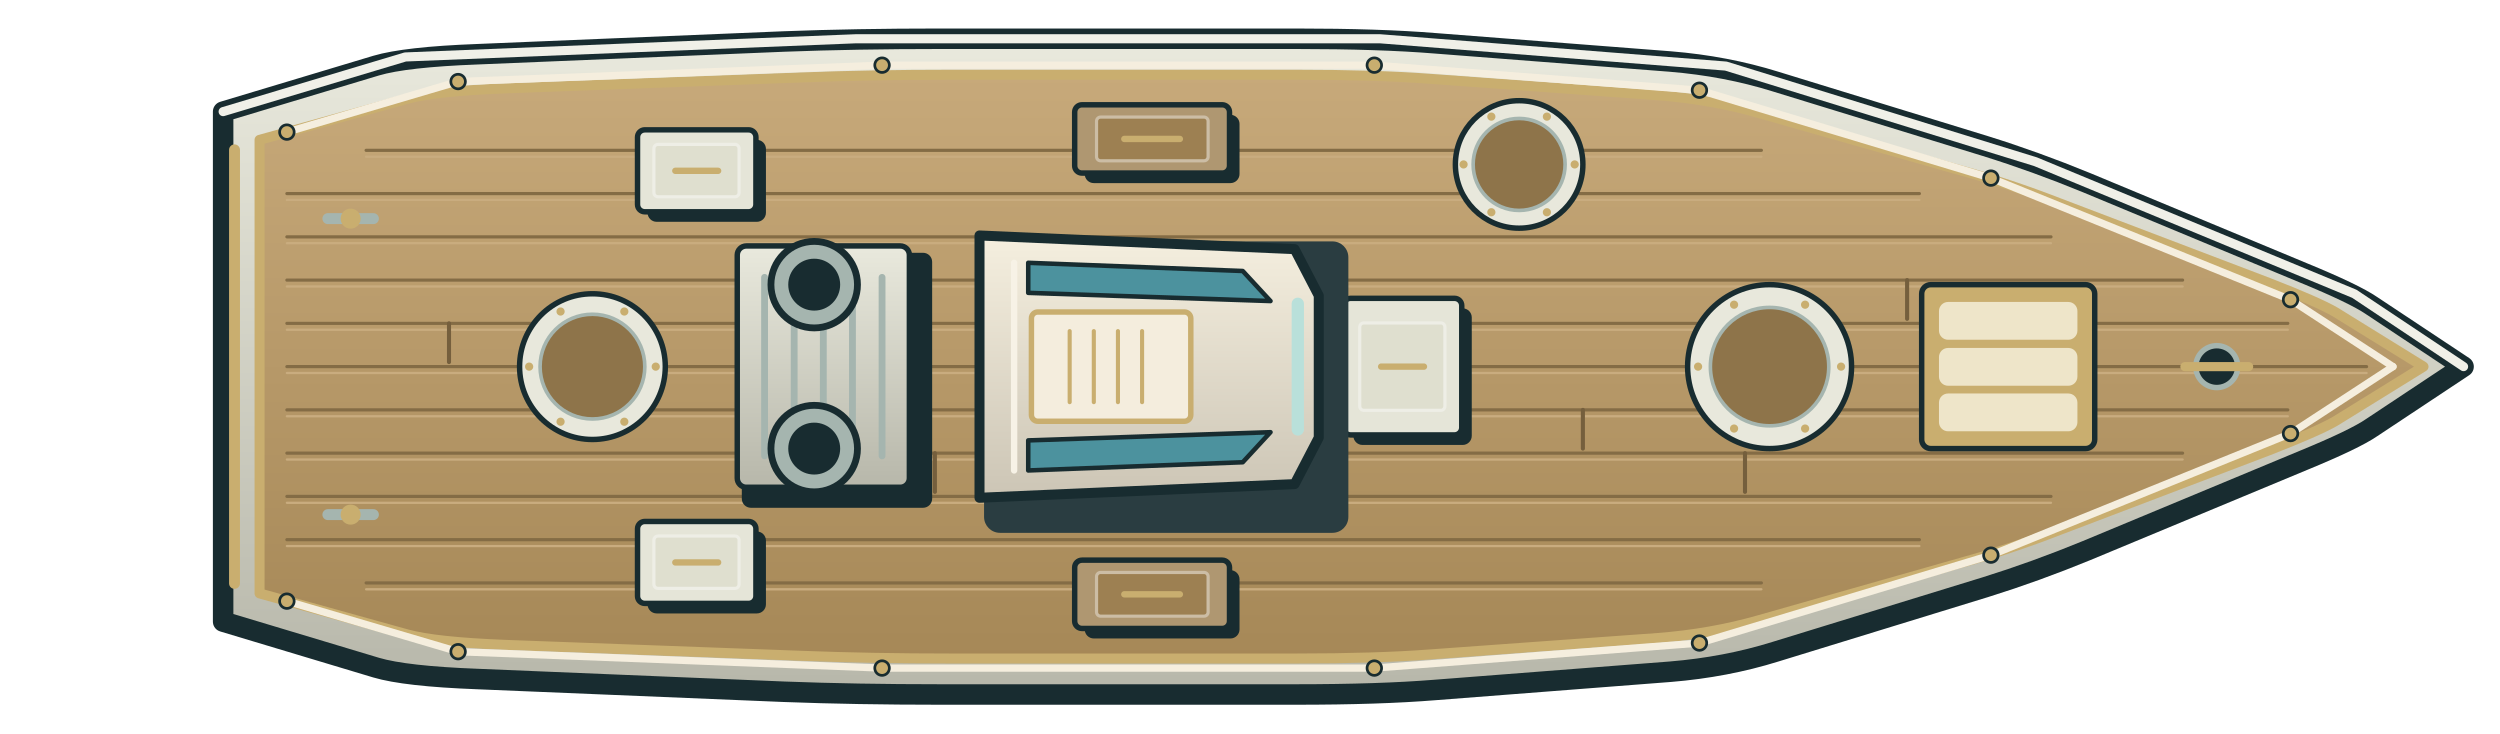
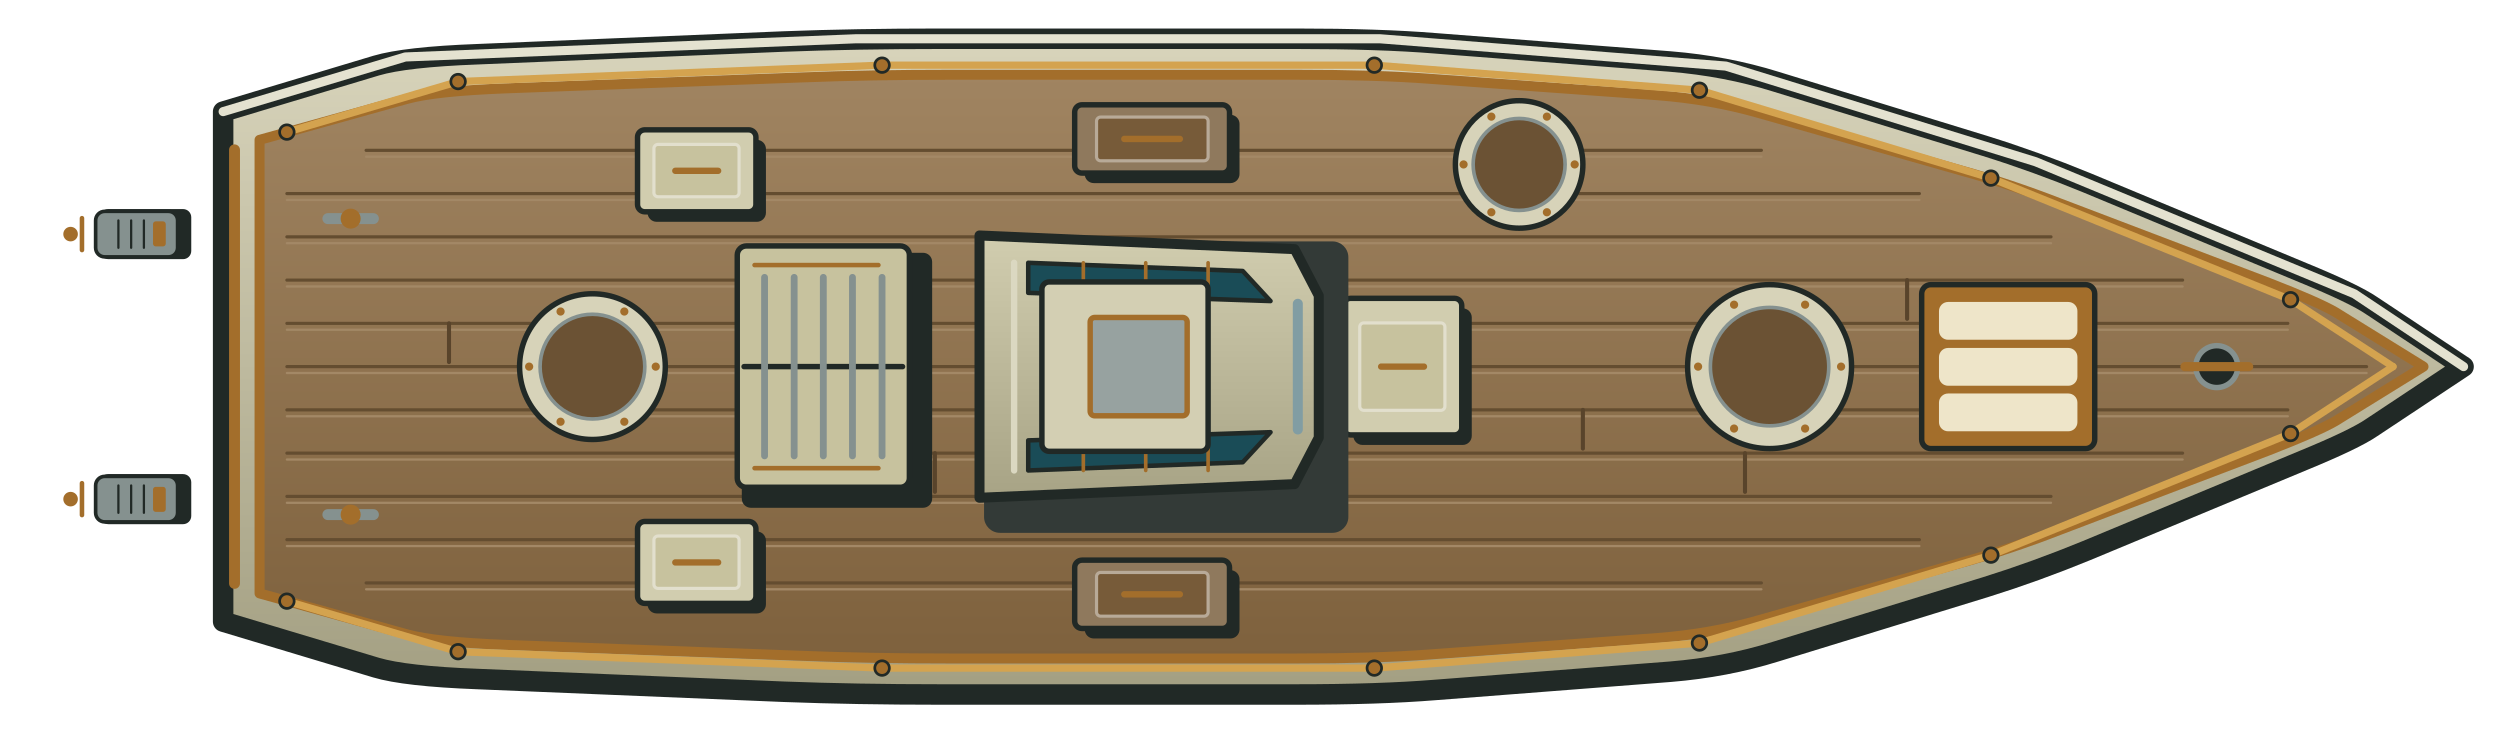
<svg xmlns="http://www.w3.org/2000/svg" width="791" height="232" viewBox="-2.83 -0.805 5.49 1.61">
  <defs>
    <linearGradient id="paint" x1="0" y1="0" x2="0" y2="1" gradientUnits="objectBoundingBox">
-       <stop stop-color="#e9e9dd" />
-       <stop offset="1" stop-color="#b7b7aa" />
+       <stop stop-color="#d8d4bb" />
+       <stop offset="1" stop-color="#a39f82" />
    </linearGradient>
  </defs>
  <defs>
    <linearGradient id="deck" x1="0" y1="0" x2="0" y2="1" gradientUnits="objectBoundingBox">
-       <stop stop-color="#c7a97a" />
-       <stop offset="1" stop-color="#a68857" />
+       <stop stop-color="#a08461" />
+       <stop offset="1" stop-color="#7e613d" />
    </linearGradient>
  </defs>
-   <defs>
-     <linearGradient id="roof" x1="0" y1="0" x2="0" y2="1" gradientUnits="objectBoundingBox">
-       <stop stop-color="#f5efdf" />
-       <stop offset="1" stop-color="#ccc5b5" />
-     </linearGradient>
-   </defs>
-   <path d="M-2.34,-0.56 L-2.004,-0.661 Q-1.94,-0.68 -1.782,-0.686 L-1.108,-0.714 Q-0.95,-0.72 -0.766,-0.72 L0.016,-0.72 Q0.2,-0.72 0.322,-0.71 L0.838,-0.67 Q0.96,-0.66 1.069,-0.626 L1.531,-0.484 Q1.64,-0.45 1.752,-0.404 L2.228,-0.206 Q2.34,-0.16 2.378,-0.134 L2.58,0 L2.378,0.134 Q2.34,0.16 2.228,0.206 L1.752,0.404 Q1.64,0.45 1.531,0.484 L1.069,0.626 Q0.96,0.66 0.838,0.67 L0.322,0.71 Q0.2,0.72 0.016,0.72 L-0.766,0.72 Q-0.95,0.72 -1.108,0.714 L-1.782,0.686 Q-1.94,0.68 -2.004,0.661 L-2.34,0.56 Z" fill="url(#paint)" stroke="#182c30" stroke-width="0.045" stroke-linejoin="round" stroke-linecap="round" />
-   <path d="M-2.26,-0.498 L-1.936,-0.588 Q-1.874,-0.605 -1.721,-0.611 L-1.071,-0.635 Q-0.918,-0.641 -0.74,-0.641 L0.015,-0.641 Q0.193,-0.641 0.311,-0.632 L0.81,-0.596 Q0.927,-0.587 1.032,-0.557 L1.479,-0.43 Q1.584,-0.401 1.692,-0.359 L2.152,-0.184 Q2.26,-0.142 2.298,-0.12 L2.492,0 L2.298,0.12 Q2.26,0.142 2.152,0.184 L1.692,0.359 Q1.584,0.401 1.479,0.43 L1.032,0.557 Q0.927,0.587 0.81,0.596 L0.311,0.632 Q0.193,0.641 0.015,0.641 L-0.74,0.641 Q-0.918,0.641 -1.071,0.635 L-1.721,0.611 Q-1.874,0.605 -1.936,0.588 L-2.26,0.498 Z" fill="url(#deck)" stroke="#c9ae6f" stroke-width="0.022" stroke-linejoin="round" stroke-linecap="round" />
-   <path d="M-2.026,-0.475 L1.038,-0.475" fill="none" stroke="#846c45" stroke-width="0.007" stroke-linejoin="round" stroke-linecap="round" />
-   <path d="M-2.026,-0.461 L1.038,-0.461" fill="none" stroke="#c9ac7f" stroke-width="0.005" stroke-linejoin="round" stroke-linecap="round" />
-   <path d="M-2.2,-0.38 L1.385,-0.38" fill="none" stroke="#846c45" stroke-width="0.007" stroke-linejoin="round" stroke-linecap="round" />
-   <path d="M-2.2,-0.366 L1.385,-0.366" fill="none" stroke="#c9ac7f" stroke-width="0.005" stroke-linejoin="round" stroke-linecap="round" />
-   <path d="M-2.2,-0.285 L1.674,-0.285" fill="none" stroke="#846c45" stroke-width="0.007" stroke-linejoin="round" stroke-linecap="round" />
-   <path d="M-2.2,-0.271 L1.674,-0.271" fill="none" stroke="#c9ac7f" stroke-width="0.005" stroke-linejoin="round" stroke-linecap="round" />
-   <path d="M-2.2,-0.19 L1.963,-0.19" fill="none" stroke="#846c45" stroke-width="0.007" stroke-linejoin="round" stroke-linecap="round" />
-   <path d="M-2.2,-0.176 L1.963,-0.176" fill="none" stroke="#c9ac7f" stroke-width="0.005" stroke-linejoin="round" stroke-linecap="round" />
-   <path d="M-2.2,-0.095 L2.194,-0.095" fill="none" stroke="#846c45" stroke-width="0.007" stroke-linejoin="round" stroke-linecap="round" />
-   <path d="M-2.2,-0.081 L2.194,-0.081" fill="none" stroke="#c9ac7f" stroke-width="0.005" stroke-linejoin="round" stroke-linecap="round" />
-   <path d="M-2.2,0 L2.367,0" fill="none" stroke="#846c45" stroke-width="0.007" stroke-linejoin="round" stroke-linecap="round" />
-   <path d="M-2.2,0.014 L2.367,0.014" fill="none" stroke="#c9ac7f" stroke-width="0.005" stroke-linejoin="round" stroke-linecap="round" />
-   <path d="M-2.2,0.095 L2.194,0.095" fill="none" stroke="#846c45" stroke-width="0.007" stroke-linejoin="round" stroke-linecap="round" />
-   <path d="M-2.2,0.109 L2.194,0.109" fill="none" stroke="#c9ac7f" stroke-width="0.005" stroke-linejoin="round" stroke-linecap="round" />
-   <path d="M-2.2,0.19 L1.963,0.19" fill="none" stroke="#846c45" stroke-width="0.007" stroke-linejoin="round" stroke-linecap="round" />
-   <path d="M-2.2,0.204 L1.963,0.204" fill="none" stroke="#c9ac7f" stroke-width="0.005" stroke-linejoin="round" stroke-linecap="round" />
-   <path d="M-2.2,0.285 L1.674,0.285" fill="none" stroke="#846c45" stroke-width="0.007" stroke-linejoin="round" stroke-linecap="round" />
-   <path d="M-2.2,0.299 L1.674,0.299" fill="none" stroke="#c9ac7f" stroke-width="0.005" stroke-linejoin="round" stroke-linecap="round" />
-   <path d="M-2.2,0.38 L1.385,0.38" fill="none" stroke="#846c45" stroke-width="0.007" stroke-linejoin="round" stroke-linecap="round" />
-   <path d="M-2.2,0.394 L1.385,0.394" fill="none" stroke="#c9ac7f" stroke-width="0.005" stroke-linejoin="round" stroke-linecap="round" />
-   <path d="M-2.026,0.475 L1.038,0.475" fill="none" stroke="#846c45" stroke-width="0.007" stroke-linejoin="round" stroke-linecap="round" />
-   <path d="M-2.026,0.489 L1.038,0.489" fill="none" stroke="#c9ac7f" stroke-width="0.005" stroke-linejoin="round" stroke-linecap="round" />
-   <path d="M-1.844,-0.095 L-1.844,-0.01" fill="none" stroke="#755f3d" stroke-width="0.009" stroke-linejoin="round" stroke-linecap="round" />
-   <path d="M-1.488,0 L-1.488,0.085" fill="none" stroke="#755f3d" stroke-width="0.009" stroke-linejoin="round" stroke-linecap="round" />
-   <path d="M-1.132,0.095 L-1.132,0.18" fill="none" stroke="#755f3d" stroke-width="0.009" stroke-linejoin="round" stroke-linecap="round" />
-   <path d="M-0.777,0.19 L-0.777,0.275" fill="none" stroke="#755f3d" stroke-width="0.009" stroke-linejoin="round" stroke-linecap="round" />
-   <path d="M-0.421,-0.19 L-0.421,-0.105" fill="none" stroke="#755f3d" stroke-width="0.009" stroke-linejoin="round" stroke-linecap="round" />
-   <path d="M-0.065,-0.095 L-0.065,-0.01" fill="none" stroke="#755f3d" stroke-width="0.009" stroke-linejoin="round" stroke-linecap="round" />
-   <path d="M0.291,0 L0.291,0.085" fill="none" stroke="#755f3d" stroke-width="0.009" stroke-linejoin="round" stroke-linecap="round" />
-   <path d="M0.646,0.095 L0.646,0.18" fill="none" stroke="#755f3d" stroke-width="0.009" stroke-linejoin="round" stroke-linecap="round" />
-   <path d="M1.002,0.19 L1.002,0.275" fill="none" stroke="#755f3d" stroke-width="0.009" stroke-linejoin="round" stroke-linecap="round" />
-   <path d="M1.358,-0.19 L1.358,-0.105" fill="none" stroke="#755f3d" stroke-width="0.009" stroke-linejoin="round" stroke-linecap="round" />
-   <path d="M1.714,-0.095 L1.714,-0.01" fill="none" stroke="#755f3d" stroke-width="0.009" stroke-linejoin="round" stroke-linecap="round" />
-   <path d="M-2.2,-0.515 L-1.824,-0.626 L-0.893,-0.662 L0.188,-0.662 L0.902,-0.607 L1.542,-0.414 L2.2,-0.147 L2.425,0" fill="none" stroke="#f5eede" stroke-width="0.016" stroke-linejoin="round" stroke-linecap="round" />
-   <circle cx="-2.2" cy="-0.515" r="0.016" fill="#c9ae6f" stroke="#182c30" stroke-width="0.006" />
-   <circle cx="-1.824" cy="-0.626" r="0.016" fill="#c9ae6f" stroke="#182c30" stroke-width="0.006" />
-   <circle cx="-0.893" cy="-0.662" r="0.016" fill="#c9ae6f" stroke="#182c30" stroke-width="0.006" />
-   <circle cx="0.188" cy="-0.662" r="0.016" fill="#c9ae6f" stroke="#182c30" stroke-width="0.006" />
-   <circle cx="0.902" cy="-0.607" r="0.016" fill="#c9ae6f" stroke="#182c30" stroke-width="0.006" />
-   <circle cx="1.542" cy="-0.414" r="0.016" fill="#c9ae6f" stroke="#182c30" stroke-width="0.006" />
-   <circle cx="2.2" cy="-0.147" r="0.016" fill="#c9ae6f" stroke="#182c30" stroke-width="0.006" />
-   <path d="M-2.2,0.515 L-1.824,0.626 L-0.893,0.662 L0.188,0.662 L0.902,0.607 L1.542,0.414 L2.2,0.147 L2.425,0" fill="none" stroke="#f5eede" stroke-width="0.016" stroke-linejoin="round" stroke-linecap="round" />
-   <circle cx="-2.2" cy="0.515" r="0.016" fill="#c9ae6f" stroke="#182c30" stroke-width="0.006" />
-   <circle cx="-1.824" cy="0.626" r="0.016" fill="#c9ae6f" stroke="#182c30" stroke-width="0.006" />
-   <circle cx="-0.893" cy="0.662" r="0.016" fill="#c9ae6f" stroke="#182c30" stroke-width="0.006" />
-   <circle cx="0.188" cy="0.662" r="0.016" fill="#c9ae6f" stroke="#182c30" stroke-width="0.006" />
-   <circle cx="0.902" cy="0.607" r="0.016" fill="#c9ae6f" stroke="#182c30" stroke-width="0.006" />
-   <circle cx="1.542" cy="0.414" r="0.016" fill="#c9ae6f" stroke="#182c30" stroke-width="0.006" />
-   <circle cx="2.2" cy="0.147" r="0.016" fill="#c9ae6f" stroke="#182c30" stroke-width="0.006" />
-   <path d="M-2.34,-0.56 L-1.94,-0.68 L-0.95,-0.72 L0.2,-0.72 L0.96,-0.66 L1.64,-0.45 L2.34,-0.16 L2.58,0" fill="none" stroke="#f0f0e8" stroke-width="0.02" stroke-linejoin="round" stroke-linecap="round" />
-   <path d="M-2.315,-0.476 L-2.315,0.476" fill="none" stroke="#c9ae6f" stroke-width="0.024" stroke-linejoin="round" stroke-linecap="round" />
-   <rect x="-0.448" y="-0.553" width="0.34" height="0.15" rx="0.02" fill="#182c30" />
-   <rect x="-0.47" y="-0.575" width="0.34" height="0.15" rx="0.016" fill="#af9771" stroke="#182c30" stroke-width="0.012" />
-   <rect x="-0.422" y="-0.548" width="0.245" height="0.096" rx="0.009" fill="#9d8052" stroke="#ccbda5" stroke-width="0.007" />
-   <path d="M-0.361,-0.5 L-0.239,-0.5" fill="none" stroke="#c9ae6f" stroke-width="0.014" stroke-linejoin="round" stroke-linecap="round" />
-   <rect x="-0.448" y="0.447" width="0.34" height="0.15" rx="0.02" fill="#182c30" />
-   <rect x="-0.47" y="0.425" width="0.34" height="0.15" rx="0.016" fill="#af9771" stroke="#182c30" stroke-width="0.012" />
-   <rect x="-0.422" y="0.452" width="0.245" height="0.096" rx="0.009" fill="#9d8052" stroke="#ccbda5" stroke-width="0.007" />
-   <path d="M-0.361,0.5 L-0.239,0.5" fill="none" stroke="#c9ae6f" stroke-width="0.014" stroke-linejoin="round" stroke-linecap="round" />
-   <rect x="-1.408" y="-0.498" width="0.26" height="0.18" rx="0.02" fill="#182c30" />
-   <rect x="-1.43" y="-0.52" width="0.26" height="0.18" rx="0.016" fill="#e5e5d8" stroke="#182c30" stroke-width="0.012" />
-   <rect x="-1.394" y="-0.488" width="0.187" height="0.115" rx="0.009" fill="#dfdfcf" stroke="#eeeee6" stroke-width="0.007" />
-   <path d="M-1.347,-0.43 L-1.253,-0.43" fill="none" stroke="#c9ae6f" stroke-width="0.014" stroke-linejoin="round" stroke-linecap="round" />
-   <rect x="-1.408" y="0.362" width="0.26" height="0.18" rx="0.02" fill="#182c30" />
-   <rect x="-1.43" y="0.34" width="0.26" height="0.18" rx="0.016" fill="#e5e5d8" stroke="#182c30" stroke-width="0.012" />
-   <rect x="-1.394" y="0.372" width="0.187" height="0.115" rx="0.009" fill="#dfdfcf" stroke="#eeeee6" stroke-width="0.007" />
-   <path d="M-1.347,0.43 L-1.253,0.43" fill="none" stroke="#c9ae6f" stroke-width="0.014" stroke-linejoin="round" stroke-linecap="round" />
-   <rect x="1.39" y="-0.18" width="0.38" height="0.36" rx="0.02" fill="#c9ae6f" stroke="#182c30" stroke-width="0.012" />
+   <path d="M-2.34,-0.56 L-2.004,-0.661 Q-1.94,-0.68 -1.782,-0.686 L-1.108,-0.714 Q-0.95,-0.72 -0.766,-0.72 L0.016,-0.72 Q0.2,-0.72 0.322,-0.71 L0.838,-0.67 Q0.96,-0.66 1.069,-0.626 L1.531,-0.484 Q1.64,-0.45 1.752,-0.404 L2.228,-0.206 Q2.34,-0.16 2.378,-0.134 L2.58,0 L2.378,0.134 Q2.34,0.16 2.228,0.206 L1.752,0.404 Q1.64,0.45 1.531,0.484 L1.069,0.626 Q0.96,0.66 0.838,0.67 L0.322,0.71 Q0.2,0.72 0.016,0.72 L-0.766,0.72 Q-0.95,0.72 -1.108,0.714 L-1.782,0.686 Q-1.94,0.68 -2.004,0.661 L-2.34,0.56 Z" fill="url(#paint)" stroke="#212926" stroke-width="0.045" stroke-linejoin="round" stroke-linecap="round" />
+   <path d="M-2.26,-0.498 L-1.936,-0.588 Q-1.874,-0.605 -1.721,-0.611 L-1.071,-0.635 Q-0.918,-0.641 -0.74,-0.641 L0.015,-0.641 Q0.193,-0.641 0.311,-0.632 L0.81,-0.596 Q0.927,-0.587 1.032,-0.557 L1.479,-0.43 Q1.584,-0.401 1.692,-0.359 L2.152,-0.184 Q2.26,-0.142 2.298,-0.12 L2.492,0 L2.298,0.12 Q2.26,0.142 2.152,0.184 L1.692,0.359 Q1.584,0.401 1.479,0.43 L1.032,0.557 Q0.927,0.587 0.81,0.596 L0.311,0.632 Q0.193,0.641 0.015,0.641 L-0.74,0.641 Q-0.918,0.641 -1.071,0.635 L-1.721,0.611 Q-1.874,0.605 -1.936,0.588 L-2.26,0.498 Z" fill="url(#deck)" stroke="#a36e2b" stroke-width="0.022" stroke-linejoin="round" stroke-linecap="round" />
+   <path d="M-2.026,-0.475 L1.038,-0.475" fill="none" stroke="#644d30" stroke-width="0.007" stroke-linejoin="round" stroke-linecap="round" />
+   <path d="M-2.026,-0.461 L1.038,-0.461" fill="none" stroke="#a38866" stroke-width="0.005" stroke-linejoin="round" stroke-linecap="round" />
+   <path d="M-2.2,-0.38 L1.385,-0.38" fill="none" stroke="#644d30" stroke-width="0.007" stroke-linejoin="round" stroke-linecap="round" />
+   <path d="M-2.2,-0.366 L1.385,-0.366" fill="none" stroke="#a38866" stroke-width="0.005" stroke-linejoin="round" stroke-linecap="round" />
+   <path d="M-2.2,-0.285 L1.674,-0.285" fill="none" stroke="#644d30" stroke-width="0.007" stroke-linejoin="round" stroke-linecap="round" />
+   <path d="M-2.2,-0.271 L1.674,-0.271" fill="none" stroke="#a38866" stroke-width="0.005" stroke-linejoin="round" stroke-linecap="round" />
+   <path d="M-2.2,-0.19 L1.963,-0.19" fill="none" stroke="#644d30" stroke-width="0.007" stroke-linejoin="round" stroke-linecap="round" />
+   <path d="M-2.2,-0.176 L1.963,-0.176" fill="none" stroke="#a38866" stroke-width="0.005" stroke-linejoin="round" stroke-linecap="round" />
+   <path d="M-2.2,-0.095 L2.194,-0.095" fill="none" stroke="#644d30" stroke-width="0.007" stroke-linejoin="round" stroke-linecap="round" />
+   <path d="M-2.2,-0.081 L2.194,-0.081" fill="none" stroke="#a38866" stroke-width="0.005" stroke-linejoin="round" stroke-linecap="round" />
+   <path d="M-2.2,0 L2.367,0" fill="none" stroke="#644d30" stroke-width="0.007" stroke-linejoin="round" stroke-linecap="round" />
+   <path d="M-2.2,0.014 L2.367,0.014" fill="none" stroke="#a38866" stroke-width="0.005" stroke-linejoin="round" stroke-linecap="round" />
+   <path d="M-2.2,0.095 L2.194,0.095" fill="none" stroke="#644d30" stroke-width="0.007" stroke-linejoin="round" stroke-linecap="round" />
+   <path d="M-2.2,0.109 L2.194,0.109" fill="none" stroke="#a38866" stroke-width="0.005" stroke-linejoin="round" stroke-linecap="round" />
+   <path d="M-2.2,0.19 L1.963,0.19" fill="none" stroke="#644d30" stroke-width="0.007" stroke-linejoin="round" stroke-linecap="round" />
+   <path d="M-2.2,0.204 L1.963,0.204" fill="none" stroke="#a38866" stroke-width="0.005" stroke-linejoin="round" stroke-linecap="round" />
+   <path d="M-2.2,0.285 L1.674,0.285" fill="none" stroke="#644d30" stroke-width="0.007" stroke-linejoin="round" stroke-linecap="round" />
+   <path d="M-2.2,0.299 L1.674,0.299" fill="none" stroke="#a38866" stroke-width="0.005" stroke-linejoin="round" stroke-linecap="round" />
+   <path d="M-2.2,0.38 L1.385,0.38" fill="none" stroke="#644d30" stroke-width="0.007" stroke-linejoin="round" stroke-linecap="round" />
+   <path d="M-2.2,0.394 L1.385,0.394" fill="none" stroke="#a38866" stroke-width="0.005" stroke-linejoin="round" stroke-linecap="round" />
+   <path d="M-2.026,0.475 L1.038,0.475" fill="none" stroke="#644d30" stroke-width="0.007" stroke-linejoin="round" stroke-linecap="round" />
+   <path d="M-2.026,0.489 L1.038,0.489" fill="none" stroke="#a38866" stroke-width="0.005" stroke-linejoin="round" stroke-linecap="round" />
+   <path d="M-1.844,-0.095 L-1.844,-0.01" fill="none" stroke="#59442b" stroke-width="0.009" stroke-linejoin="round" stroke-linecap="round" />
+   <path d="M-1.488,0 L-1.488,0.085" fill="none" stroke="#59442b" stroke-width="0.009" stroke-linejoin="round" stroke-linecap="round" />
+   <path d="M-1.132,0.095 L-1.132,0.18" fill="none" stroke="#59442b" stroke-width="0.009" stroke-linejoin="round" stroke-linecap="round" />
+   <path d="M-0.777,0.19 L-0.777,0.275" fill="none" stroke="#59442b" stroke-width="0.009" stroke-linejoin="round" stroke-linecap="round" />
+   <path d="M-0.421,-0.19 L-0.421,-0.105" fill="none" stroke="#59442b" stroke-width="0.009" stroke-linejoin="round" stroke-linecap="round" />
+   <path d="M-0.065,-0.095 L-0.065,-0.01" fill="none" stroke="#59442b" stroke-width="0.009" stroke-linejoin="round" stroke-linecap="round" />
+   <path d="M0.291,0 L0.291,0.085" fill="none" stroke="#59442b" stroke-width="0.009" stroke-linejoin="round" stroke-linecap="round" />
+   <path d="M0.646,0.095 L0.646,0.18" fill="none" stroke="#59442b" stroke-width="0.009" stroke-linejoin="round" stroke-linecap="round" />
+   <path d="M1.002,0.19 L1.002,0.275" fill="none" stroke="#59442b" stroke-width="0.009" stroke-linejoin="round" stroke-linecap="round" />
+   <path d="M1.358,-0.19 L1.358,-0.105" fill="none" stroke="#59442b" stroke-width="0.009" stroke-linejoin="round" stroke-linecap="round" />
+   <path d="M1.714,-0.095 L1.714,-0.01" fill="none" stroke="#59442b" stroke-width="0.009" stroke-linejoin="round" stroke-linecap="round" />
+   <path d="M-2.2,-0.515 L-1.824,-0.626 L-0.893,-0.662 L0.188,-0.662 L0.902,-0.607 L1.542,-0.414 L2.2,-0.147 L2.425,0" fill="none" stroke="#d4a34f" stroke-width="0.016" stroke-linejoin="round" stroke-linecap="round" />
+   <circle cx="-2.2" cy="-0.515" r="0.016" fill="#a36e2b" stroke="#212926" stroke-width="0.006" />
+   <circle cx="-1.824" cy="-0.626" r="0.016" fill="#a36e2b" stroke="#212926" stroke-width="0.006" />
+   <circle cx="-0.893" cy="-0.662" r="0.016" fill="#a36e2b" stroke="#212926" stroke-width="0.006" />
+   <circle cx="0.188" cy="-0.662" r="0.016" fill="#a36e2b" stroke="#212926" stroke-width="0.006" />
+   <circle cx="0.902" cy="-0.607" r="0.016" fill="#a36e2b" stroke="#212926" stroke-width="0.006" />
+   <circle cx="1.542" cy="-0.414" r="0.016" fill="#a36e2b" stroke="#212926" stroke-width="0.006" />
+   <circle cx="2.2" cy="-0.147" r="0.016" fill="#a36e2b" stroke="#212926" stroke-width="0.006" />
+   <path d="M-2.2,0.515 L-1.824,0.626 L-0.893,0.662 L0.188,0.662 L0.902,0.607 L1.542,0.414 L2.2,0.147 L2.425,0" fill="none" stroke="#d4a34f" stroke-width="0.016" stroke-linejoin="round" stroke-linecap="round" />
+   <circle cx="-2.2" cy="0.515" r="0.016" fill="#a36e2b" stroke="#212926" stroke-width="0.006" />
+   <circle cx="-1.824" cy="0.626" r="0.016" fill="#a36e2b" stroke="#212926" stroke-width="0.006" />
+   <circle cx="-0.893" cy="0.662" r="0.016" fill="#a36e2b" stroke="#212926" stroke-width="0.006" />
+   <circle cx="0.188" cy="0.662" r="0.016" fill="#a36e2b" stroke="#212926" stroke-width="0.006" />
+   <circle cx="0.902" cy="0.607" r="0.016" fill="#a36e2b" stroke="#212926" stroke-width="0.006" />
+   <circle cx="1.542" cy="0.414" r="0.016" fill="#a36e2b" stroke="#212926" stroke-width="0.006" />
+   <circle cx="2.2" cy="0.147" r="0.016" fill="#a36e2b" stroke="#212926" stroke-width="0.006" />
+   <path d="M-2.34,-0.56 L-1.94,-0.68 L-0.95,-0.72 L0.2,-0.72 L0.96,-0.66 L1.64,-0.45 L2.34,-0.16 L2.58,0" fill="none" stroke="#e4e2d0" stroke-width="0.02" stroke-linejoin="round" stroke-linecap="round" />
+   <path d="M-2.315,-0.476 L-2.315,0.476" fill="none" stroke="#a36e2b" stroke-width="0.024" stroke-linejoin="round" stroke-linecap="round" />
+   <rect x="-0.448" y="-0.553" width="0.34" height="0.15" rx="0.02" fill="#212926" />
+   <rect x="-0.47" y="-0.575" width="0.34" height="0.15" rx="0.016" fill="#8f795d" stroke="#212926" stroke-width="0.012" />
+   <rect x="-0.422" y="-0.548" width="0.245" height="0.096" rx="0.009" fill="#775b39" stroke="#b8aa98" stroke-width="0.007" />
+   <path d="M-0.361,-0.5 L-0.239,-0.5" fill="none" stroke="#a36e2b" stroke-width="0.014" stroke-linejoin="round" stroke-linecap="round" />
+   <rect x="-0.448" y="0.447" width="0.34" height="0.15" rx="0.02" fill="#212926" />
+   <rect x="-0.47" y="0.425" width="0.34" height="0.15" rx="0.016" fill="#8f795d" stroke="#212926" stroke-width="0.012" />
+   <rect x="-0.422" y="0.452" width="0.245" height="0.096" rx="0.009" fill="#775b39" stroke="#b8aa98" stroke-width="0.007" />
+   <path d="M-0.361,0.5 L-0.239,0.5" fill="none" stroke="#a36e2b" stroke-width="0.014" stroke-linejoin="round" stroke-linecap="round" />
+   <rect x="-1.408" y="-0.498" width="0.26" height="0.18" rx="0.02" fill="#212926" />
+   <rect x="-1.43" y="-0.52" width="0.26" height="0.18" rx="0.016" fill="#d1cdaf" stroke="#212926" stroke-width="0.012" />
+   <rect x="-1.394" y="-0.488" width="0.187" height="0.115" rx="0.009" fill="#c7c29e" stroke="#e2dfcd" stroke-width="0.007" />
+   <path d="M-1.347,-0.43 L-1.253,-0.43" fill="none" stroke="#a36e2b" stroke-width="0.014" stroke-linejoin="round" stroke-linecap="round" />
+   <rect x="-1.408" y="0.362" width="0.26" height="0.18" rx="0.02" fill="#212926" />
+   <rect x="-1.43" y="0.34" width="0.26" height="0.18" rx="0.016" fill="#d1cdaf" stroke="#212926" stroke-width="0.012" />
+   <rect x="-1.394" y="0.372" width="0.187" height="0.115" rx="0.009" fill="#c7c29e" stroke="#e2dfcd" stroke-width="0.007" />
+   <path d="M-1.347,0.43 L-1.253,0.43" fill="none" stroke="#a36e2b" stroke-width="0.014" stroke-linejoin="round" stroke-linecap="round" />
+   <rect x="1.39" y="-0.18" width="0.38" height="0.36" rx="0.02" fill="#a36e2b" stroke="#212926" stroke-width="0.012" />
  <rect x="1.428" y="-0.142" width="0.304" height="0.083" rx="0.02" fill="#eee5c9" />
  <rect x="1.428" y="-0.041" width="0.304" height="0.083" rx="0.02" fill="#eee5c9" />
  <rect x="1.428" y="0.059" width="0.304" height="0.083" rx="0.02" fill="#eee5c9" />
-   <rect x="0.142" y="-0.128" width="0.26" height="0.3" rx="0.02" fill="#182c30" />
-   <rect x="0.12" y="-0.15" width="0.26" height="0.3" rx="0.016" fill="#e5e5d8" stroke="#182c30" stroke-width="0.012" />
-   <rect x="0.156" y="-0.096" width="0.187" height="0.192" rx="0.009" fill="#dfdfcf" stroke="#eeeee6" stroke-width="0.007" />
-   <path d="M0.203,0 L0.297,0" fill="none" stroke="#c9ae6f" stroke-width="0.014" stroke-linejoin="round" stroke-linecap="round" />
-   <rect x="-1.201" y="-0.25" width="0.418" height="0.56" rx="0.02" fill="#182c30" />
-   <rect x="-1.211" y="-0.265" width="0.378" height="0.53" rx="0.02" fill="url(#paint)" stroke="#182c30" stroke-width="0.012" />
-   <path d="M-1.151,-0.196 L-1.151,0.196" fill="none" stroke="#a5b5af" stroke-width="0.015" stroke-linejoin="round" stroke-linecap="round" />
-   <path d="M-1.086,-0.196 L-1.086,0.196" fill="none" stroke="#a5b5af" stroke-width="0.015" stroke-linejoin="round" stroke-linecap="round" />
-   <path d="M-1.022,-0.196 L-1.022,0.196" fill="none" stroke="#a5b5af" stroke-width="0.015" stroke-linejoin="round" stroke-linecap="round" />
-   <path d="M-0.958,-0.196 L-0.958,0.196" fill="none" stroke="#a5b5af" stroke-width="0.015" stroke-linejoin="round" stroke-linecap="round" />
-   <path d="M-0.893,-0.196 L-0.893,0.196" fill="none" stroke="#a5b5af" stroke-width="0.015" stroke-linejoin="round" stroke-linecap="round" />
-   <circle cx="-1.042" cy="-0.18" r="0.095" fill="#a5b5af" stroke="#182c30" stroke-width="0.015" />
-   <circle cx="-1.042" cy="-0.18" r="0.057" fill="#182c30" />
-   <circle cx="-1.042" cy="0.18" r="0.095" fill="#a5b5af" stroke="#182c30" stroke-width="0.015" />
-   <circle cx="-1.042" cy="0.18" r="0.057" fill="#182c30" />
-   <circle cx="1.056" cy="0" r="0.18" fill="#e8e8dc" stroke="#182c30" stroke-width="0.012" />
-   <circle cx="1.056" cy="0" r="0.13" fill="#8e744a" stroke="#a5b5af" stroke-width="0.008" />
-   <circle cx="1.213" cy="0" r="0.009" fill="#c9ae6f" />
-   <circle cx="1.134" cy="0.136" r="0.009" fill="#c9ae6f" />
-   <circle cx="0.978" cy="0.136" r="0.009" fill="#c9ae6f" />
-   <circle cx="0.899" cy="0" r="0.009" fill="#c9ae6f" />
-   <circle cx="0.978" cy="-0.136" r="0.009" fill="#c9ae6f" />
-   <circle cx="1.134" cy="-0.136" r="0.009" fill="#c9ae6f" />
-   <circle cx="-1.529" cy="0" r="0.16" fill="#e8e8dc" stroke="#182c30" stroke-width="0.012" />
-   <circle cx="-1.529" cy="0" r="0.115" fill="#8e744a" stroke="#a5b5af" stroke-width="0.008" />
-   <circle cx="-1.39" cy="0" r="0.009" fill="#c9ae6f" />
-   <circle cx="-1.459" cy="0.121" r="0.009" fill="#c9ae6f" />
-   <circle cx="-1.599" cy="0.121" r="0.009" fill="#c9ae6f" />
-   <circle cx="-1.668" cy="0" r="0.009" fill="#c9ae6f" />
-   <circle cx="-1.599" cy="-0.121" r="0.009" fill="#c9ae6f" />
-   <circle cx="-1.459" cy="-0.121" r="0.009" fill="#c9ae6f" />
-   <circle cx="0.506" cy="-0.444" r="0.14" fill="#e8e8dc" stroke="#182c30" stroke-width="0.012" />
-   <circle cx="0.506" cy="-0.444" r="0.101" fill="#8e744a" stroke="#a5b5af" stroke-width="0.008" />
-   <circle cx="0.628" cy="-0.444" r="0.009" fill="#c9ae6f" />
-   <circle cx="0.567" cy="-0.339" r="0.009" fill="#c9ae6f" />
-   <circle cx="0.445" cy="-0.339" r="0.009" fill="#c9ae6f" />
-   <circle cx="0.384" cy="-0.444" r="0.009" fill="#c9ae6f" />
-   <circle cx="0.445" cy="-0.549" r="0.009" fill="#c9ae6f" />
-   <circle cx="0.567" cy="-0.549" r="0.009" fill="#c9ae6f" />
-   <rect x="-0.669" y="-0.275" width="0.8" height="0.64" rx="0.035" fill="#2a3d41" />
-   <path d="M-0.679,-0.288 L0.013,-0.258 L0.066,-0.156 L0.066,0.156 L0.013,0.258 L-0.679,0.288 Z" fill="url(#roof)" stroke="#182c30" stroke-width="0.022" stroke-linejoin="round" stroke-linecap="round" />
-   <path d="M-0.572,-0.228 L-0.101,-0.21 L-0.04,-0.144 L-0.572,-0.162 Z" fill="#4c929e" stroke="#182c30" stroke-width="0.01" stroke-linejoin="round" stroke-linecap="round" />
-   <path d="M-0.572,0.228 L-0.101,0.21 L-0.04,0.144 L-0.572,0.162 Z" fill="#4c929e" stroke="#182c30" stroke-width="0.01" stroke-linejoin="round" stroke-linecap="round" />
-   <path d="M0.02,-0.138 L0.02,0.138" fill="none" stroke="#b9e0da" stroke-width="0.027" stroke-linejoin="round" stroke-linecap="round" />
-   <rect x="-0.565" y="-0.12" width="0.35" height="0.24" rx="0.014" fill="#f4eddd" stroke="#c9ae6f" stroke-width="0.012" />
-   <path d="M-0.481,-0.078 L-0.481,0.078" fill="none" stroke="#c9ae6f" stroke-width="0.009" stroke-linejoin="round" stroke-linecap="round" />
-   <path d="M-0.428,-0.078 L-0.428,0.078" fill="none" stroke="#c9ae6f" stroke-width="0.009" stroke-linejoin="round" stroke-linecap="round" />
-   <path d="M-0.375,-0.078 L-0.375,0.078" fill="none" stroke="#c9ae6f" stroke-width="0.009" stroke-linejoin="round" stroke-linecap="round" />
-   <path d="M-0.322,-0.078 L-0.322,0.078" fill="none" stroke="#c9ae6f" stroke-width="0.009" stroke-linejoin="round" stroke-linecap="round" />
-   <path d="M-0.603,-0.228 L-0.603,0.228" fill="none" stroke="#f7f2e6" stroke-width="0.014" stroke-linejoin="round" stroke-linecap="round" />
-   <path d="M-2.11,-0.325 L-2.01,-0.325" fill="none" stroke="#a5b5af" stroke-width="0.024" stroke-linejoin="round" stroke-linecap="round" />
-   <circle cx="-2.06" cy="-0.325" r="0.022" fill="#c9ae6f" />
-   <path d="M-2.11,0.325 L-2.01,0.325" fill="none" stroke="#a5b5af" stroke-width="0.024" stroke-linejoin="round" stroke-linecap="round" />
-   <circle cx="-2.06" cy="0.325" r="0.022" fill="#c9ae6f" />
-   <circle cx="2.038" cy="0" r="0.046" fill="#182c30" stroke="#a5b5af" stroke-width="0.012" />
-   <path d="M1.968,0 L2.108,0" fill="none" stroke="#c9ae6f" stroke-width="0.02" stroke-linejoin="round" stroke-linecap="round" />
+   <rect x="0.142" y="-0.128" width="0.26" height="0.3" rx="0.02" fill="#212926" />
+   <rect x="0.12" y="-0.15" width="0.26" height="0.3" rx="0.016" fill="#d1cdaf" stroke="#212926" stroke-width="0.012" />
+   <rect x="0.156" y="-0.096" width="0.187" height="0.192" rx="0.009" fill="#c7c29e" stroke="#e2dfcd" stroke-width="0.007" />
+   <path d="M0.203,0 L0.297,0" fill="none" stroke="#a36e2b" stroke-width="0.014" stroke-linejoin="round" stroke-linecap="round" />
+   <rect x="-1.201" y="-0.25" width="0.418" height="0.56" rx="0.02" fill="#212926" />
+   <rect x="-1.211" y="-0.265" width="0.378" height="0.53" rx="0.02" fill="#c7c29e" stroke="#212926" stroke-width="0.012" />
+   <path d="M-1.196,0 L-0.848,0" fill="none" stroke="#212926" stroke-width="0.012" stroke-linejoin="round" stroke-linecap="round" />
+   <path d="M-1.151,-0.196 L-1.151,0.196" fill="none" stroke="#85918f" stroke-width="0.015" stroke-linejoin="round" stroke-linecap="round" />
+   <path d="M-1.086,-0.196 L-1.086,0.196" fill="none" stroke="#85918f" stroke-width="0.015" stroke-linejoin="round" stroke-linecap="round" />
+   <path d="M-1.022,-0.196 L-1.022,0.196" fill="none" stroke="#85918f" stroke-width="0.015" stroke-linejoin="round" stroke-linecap="round" />
+   <path d="M-0.958,-0.196 L-0.958,0.196" fill="none" stroke="#85918f" stroke-width="0.015" stroke-linejoin="round" stroke-linecap="round" />
+   <path d="M-0.893,-0.196 L-0.893,0.196" fill="none" stroke="#85918f" stroke-width="0.015" stroke-linejoin="round" stroke-linecap="round" />
+   <path d="M-1.173,-0.223 L-0.901,-0.223" fill="none" stroke="#a36e2b" stroke-width="0.01" stroke-linejoin="round" stroke-linecap="round" />
+   <path d="M-1.173,0.223 L-0.901,0.223" fill="none" stroke="#a36e2b" stroke-width="0.01" stroke-linejoin="round" stroke-linecap="round" />
+   <rect x="-2.61" y="-0.346" width="0.2" height="0.11" rx="0.018" fill="#212926" />
+   <rect x="-2.62" y="-0.341" width="0.18" height="0.1" rx="0.02" fill="#85918f" stroke="#212926" stroke-width="0.008" />
+   <path d="M-2.57,-0.321 L-2.57,-0.261" fill="none" stroke="#212926" stroke-width="0.005" stroke-linejoin="round" stroke-linecap="round" />
+   <path d="M-2.542,-0.321 L-2.542,-0.261" fill="none" stroke="#212926" stroke-width="0.005" stroke-linejoin="round" stroke-linecap="round" />
+   <path d="M-2.514,-0.321 L-2.514,-0.261" fill="none" stroke="#212926" stroke-width="0.005" stroke-linejoin="round" stroke-linecap="round" />
+   <rect x="-2.494" y="-0.319" width="0.028" height="0.055" rx="0.006" fill="#a36e2b" />
+   <path d="M-2.65,-0.326 L-2.65,-0.256" fill="none" stroke="#a36e2b" stroke-width="0.01" stroke-linejoin="round" stroke-linecap="round" />
+   <circle cx="-2.675" cy="-0.291" r="0.016" fill="#a36e2b" />
+   <rect x="-2.61" y="0.236" width="0.2" height="0.11" rx="0.018" fill="#212926" />
+   <rect x="-2.62" y="0.241" width="0.18" height="0.1" rx="0.02" fill="#85918f" stroke="#212926" stroke-width="0.008" />
+   <path d="M-2.57,0.261 L-2.57,0.321" fill="none" stroke="#212926" stroke-width="0.005" stroke-linejoin="round" stroke-linecap="round" />
+   <path d="M-2.542,0.261 L-2.542,0.321" fill="none" stroke="#212926" stroke-width="0.005" stroke-linejoin="round" stroke-linecap="round" />
+   <path d="M-2.514,0.261 L-2.514,0.321" fill="none" stroke="#212926" stroke-width="0.005" stroke-linejoin="round" stroke-linecap="round" />
+   <rect x="-2.494" y="0.264" width="0.028" height="0.055" rx="0.006" fill="#a36e2b" />
+   <path d="M-2.65,0.256 L-2.65,0.326" fill="none" stroke="#a36e2b" stroke-width="0.01" stroke-linejoin="round" stroke-linecap="round" />
+   <circle cx="-2.675" cy="0.291" r="0.016" fill="#a36e2b" />
+   <circle cx="1.056" cy="0" r="0.18" fill="#d7d3b9" stroke="#212926" stroke-width="0.012" />
+   <circle cx="1.056" cy="0" r="0.13" fill="#6b5234" stroke="#85918f" stroke-width="0.008" />
+   <circle cx="1.213" cy="0" r="0.009" fill="#a36e2b" />
+   <circle cx="1.134" cy="0.136" r="0.009" fill="#a36e2b" />
+   <circle cx="0.978" cy="0.136" r="0.009" fill="#a36e2b" />
+   <circle cx="0.899" cy="0" r="0.009" fill="#a36e2b" />
+   <circle cx="0.978" cy="-0.136" r="0.009" fill="#a36e2b" />
+   <circle cx="1.134" cy="-0.136" r="0.009" fill="#a36e2b" />
+   <circle cx="-1.529" cy="0" r="0.16" fill="#d7d3b9" stroke="#212926" stroke-width="0.012" />
+   <circle cx="-1.529" cy="0" r="0.115" fill="#6b5234" stroke="#85918f" stroke-width="0.008" />
+   <circle cx="-1.39" cy="0" r="0.009" fill="#a36e2b" />
+   <circle cx="-1.459" cy="0.121" r="0.009" fill="#a36e2b" />
+   <circle cx="-1.599" cy="0.121" r="0.009" fill="#a36e2b" />
+   <circle cx="-1.668" cy="0" r="0.009" fill="#a36e2b" />
+   <circle cx="-1.599" cy="-0.121" r="0.009" fill="#a36e2b" />
+   <circle cx="-1.459" cy="-0.121" r="0.009" fill="#a36e2b" />
+   <circle cx="0.506" cy="-0.444" r="0.14" fill="#d7d3b9" stroke="#212926" stroke-width="0.012" />
+   <circle cx="0.506" cy="-0.444" r="0.101" fill="#6b5234" stroke="#85918f" stroke-width="0.008" />
+   <circle cx="0.628" cy="-0.444" r="0.009" fill="#a36e2b" />
+   <circle cx="0.567" cy="-0.339" r="0.009" fill="#a36e2b" />
+   <circle cx="0.445" cy="-0.339" r="0.009" fill="#a36e2b" />
+   <circle cx="0.384" cy="-0.444" r="0.009" fill="#a36e2b" />
+   <circle cx="0.445" cy="-0.549" r="0.009" fill="#a36e2b" />
+   <circle cx="0.567" cy="-0.549" r="0.009" fill="#a36e2b" />
+   <rect x="-0.669" y="-0.275" width="0.8" height="0.64" rx="0.035" fill="#333a37" />
+   <defs>
+     <linearGradient id="roof" x1="0" y1="0" x2="0" y2="1" gradientUnits="objectBoundingBox">
+       <stop stop-color="#d1cdaf" />
+       <stop offset="1" stop-color="#a7a385" />
+     </linearGradient>
+   </defs>
+   <path d="M-0.679,-0.288 L0.013,-0.258 L0.066,-0.156 L0.066,0.156 L0.013,0.258 L-0.679,0.288 Z" fill="url(#roof)" stroke="#212926" stroke-width="0.022" stroke-linejoin="round" stroke-linecap="round" />
+   <path d="M-0.572,-0.228 L-0.101,-0.21 L-0.04,-0.144 L-0.572,-0.162 Z" fill="#1a4c57" stroke="#212926" stroke-width="0.01" stroke-linejoin="round" stroke-linecap="round" />
+   <path d="M-0.451,-0.144 L-0.451,-0.228" fill="none" stroke="#a36e2b" stroke-width="0.008" stroke-linejoin="round" stroke-linecap="round" />
+   <path d="M-0.314,-0.144 L-0.314,-0.228" fill="none" stroke="#a36e2b" stroke-width="0.008" stroke-linejoin="round" stroke-linecap="round" />
+   <path d="M-0.177,-0.144 L-0.177,-0.228" fill="none" stroke="#a36e2b" stroke-width="0.008" stroke-linejoin="round" stroke-linecap="round" />
+   <path d="M-0.572,0.228 L-0.101,0.21 L-0.04,0.144 L-0.572,0.162 Z" fill="#1a4c57" stroke="#212926" stroke-width="0.01" stroke-linejoin="round" stroke-linecap="round" />
+   <path d="M-0.451,0.144 L-0.451,0.228" fill="none" stroke="#a36e2b" stroke-width="0.008" stroke-linejoin="round" stroke-linecap="round" />
+   <path d="M-0.314,0.144 L-0.314,0.228" fill="none" stroke="#a36e2b" stroke-width="0.008" stroke-linejoin="round" stroke-linecap="round" />
+   <path d="M-0.177,0.144 L-0.177,0.228" fill="none" stroke="#a36e2b" stroke-width="0.008" stroke-linejoin="round" stroke-linecap="round" />
+   <path d="M0.02,-0.138 L0.02,0.138" fill="none" stroke="#819da3" stroke-width="0.022" stroke-linejoin="round" stroke-linecap="round" />
+   <rect x="-0.458" y="-0.084" width="0.167" height="0.168" rx="0.01" fill="#cec9aa" stroke="#a36e2b" stroke-width="0.012" />
+   <rect x="-0.542" y="-0.186" width="0.365" height="0.372" rx="0.016" fill="#d3cfb3" stroke="#212926" stroke-width="0.012" />
+   <rect x="-0.436" y="-0.108" width="0.213" height="0.216" rx="0.01" fill="#97a2a0" stroke="#a36e2b" stroke-width="0.012" />
+   <path d="M-0.603,-0.228 L-0.603,0.228" fill="none" stroke="#dbd8c1" stroke-width="0.014" stroke-linejoin="round" stroke-linecap="round" />
+   <path d="M-2.11,-0.325 L-2.01,-0.325" fill="none" stroke="#85918f" stroke-width="0.024" stroke-linejoin="round" stroke-linecap="round" />
+   <circle cx="-2.06" cy="-0.325" r="0.022" fill="#a36e2b" />
+   <path d="M-2.11,0.325 L-2.01,0.325" fill="none" stroke="#85918f" stroke-width="0.024" stroke-linejoin="round" stroke-linecap="round" />
+   <circle cx="-2.06" cy="0.325" r="0.022" fill="#a36e2b" />
+   <circle cx="2.038" cy="0" r="0.046" fill="#212926" stroke="#85918f" stroke-width="0.012" />
+   <path d="M1.968,0 L2.108,0" fill="none" stroke="#a36e2b" stroke-width="0.02" stroke-linejoin="round" stroke-linecap="round" />
</svg>
